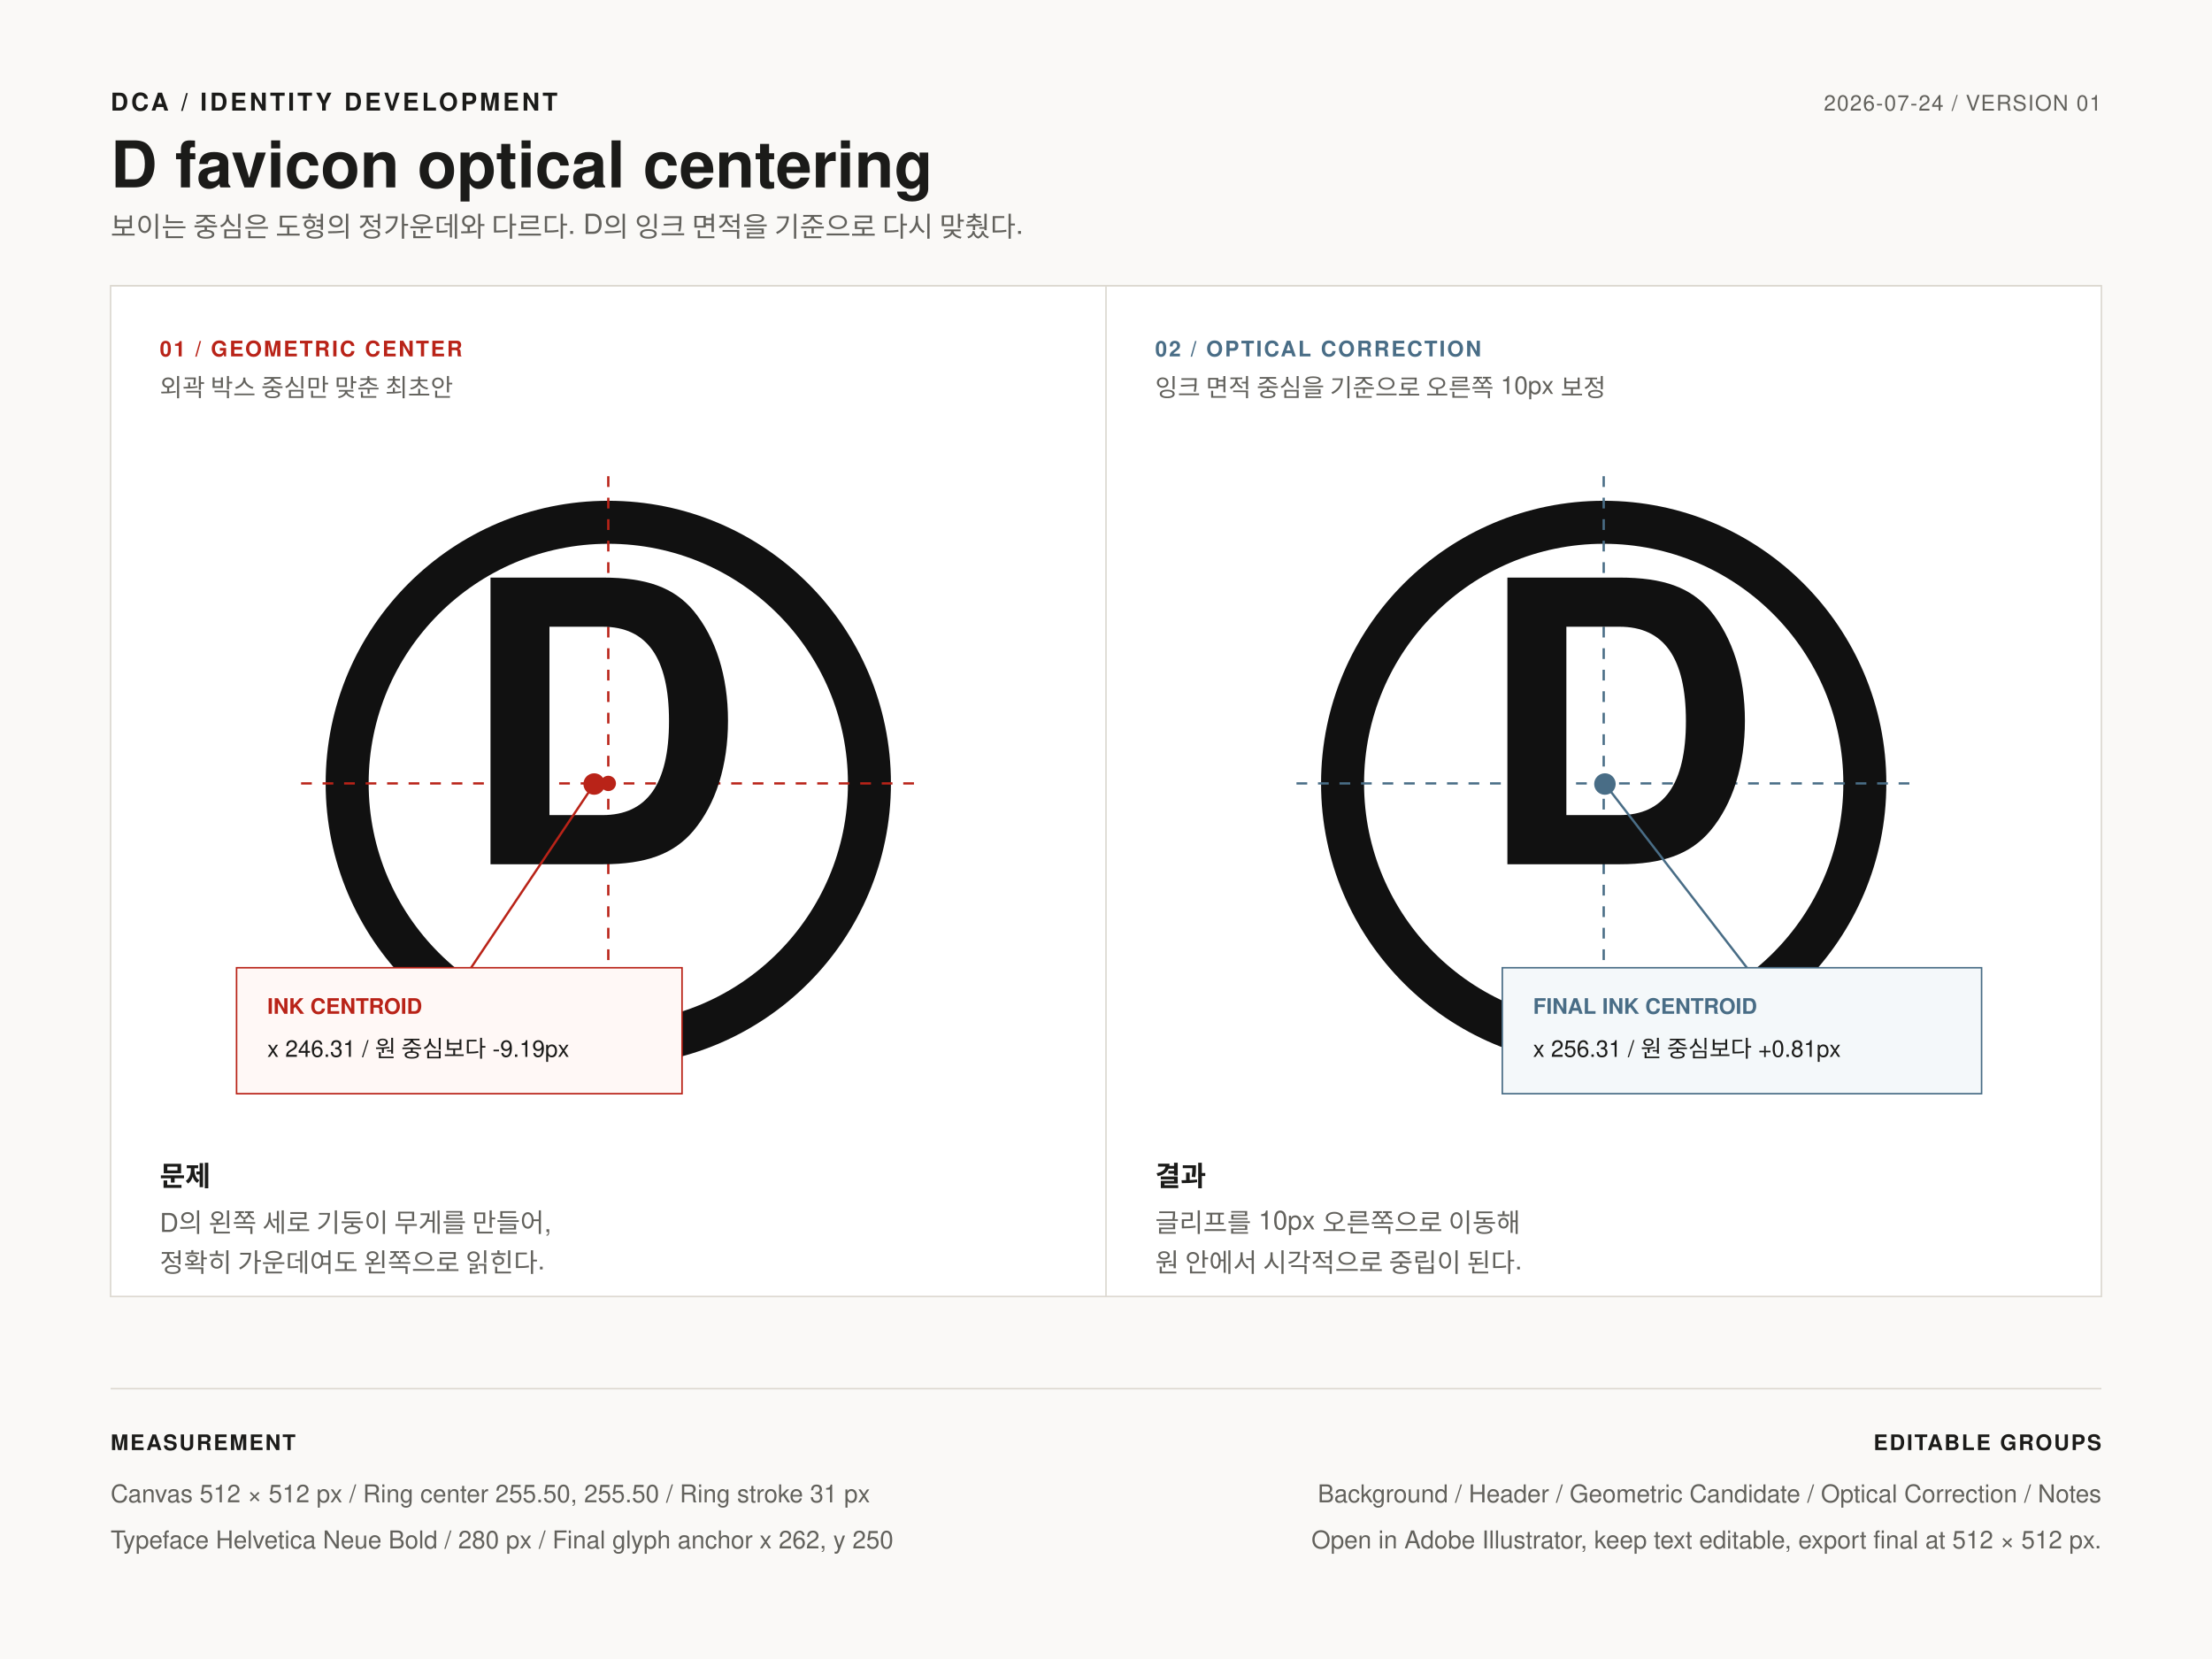
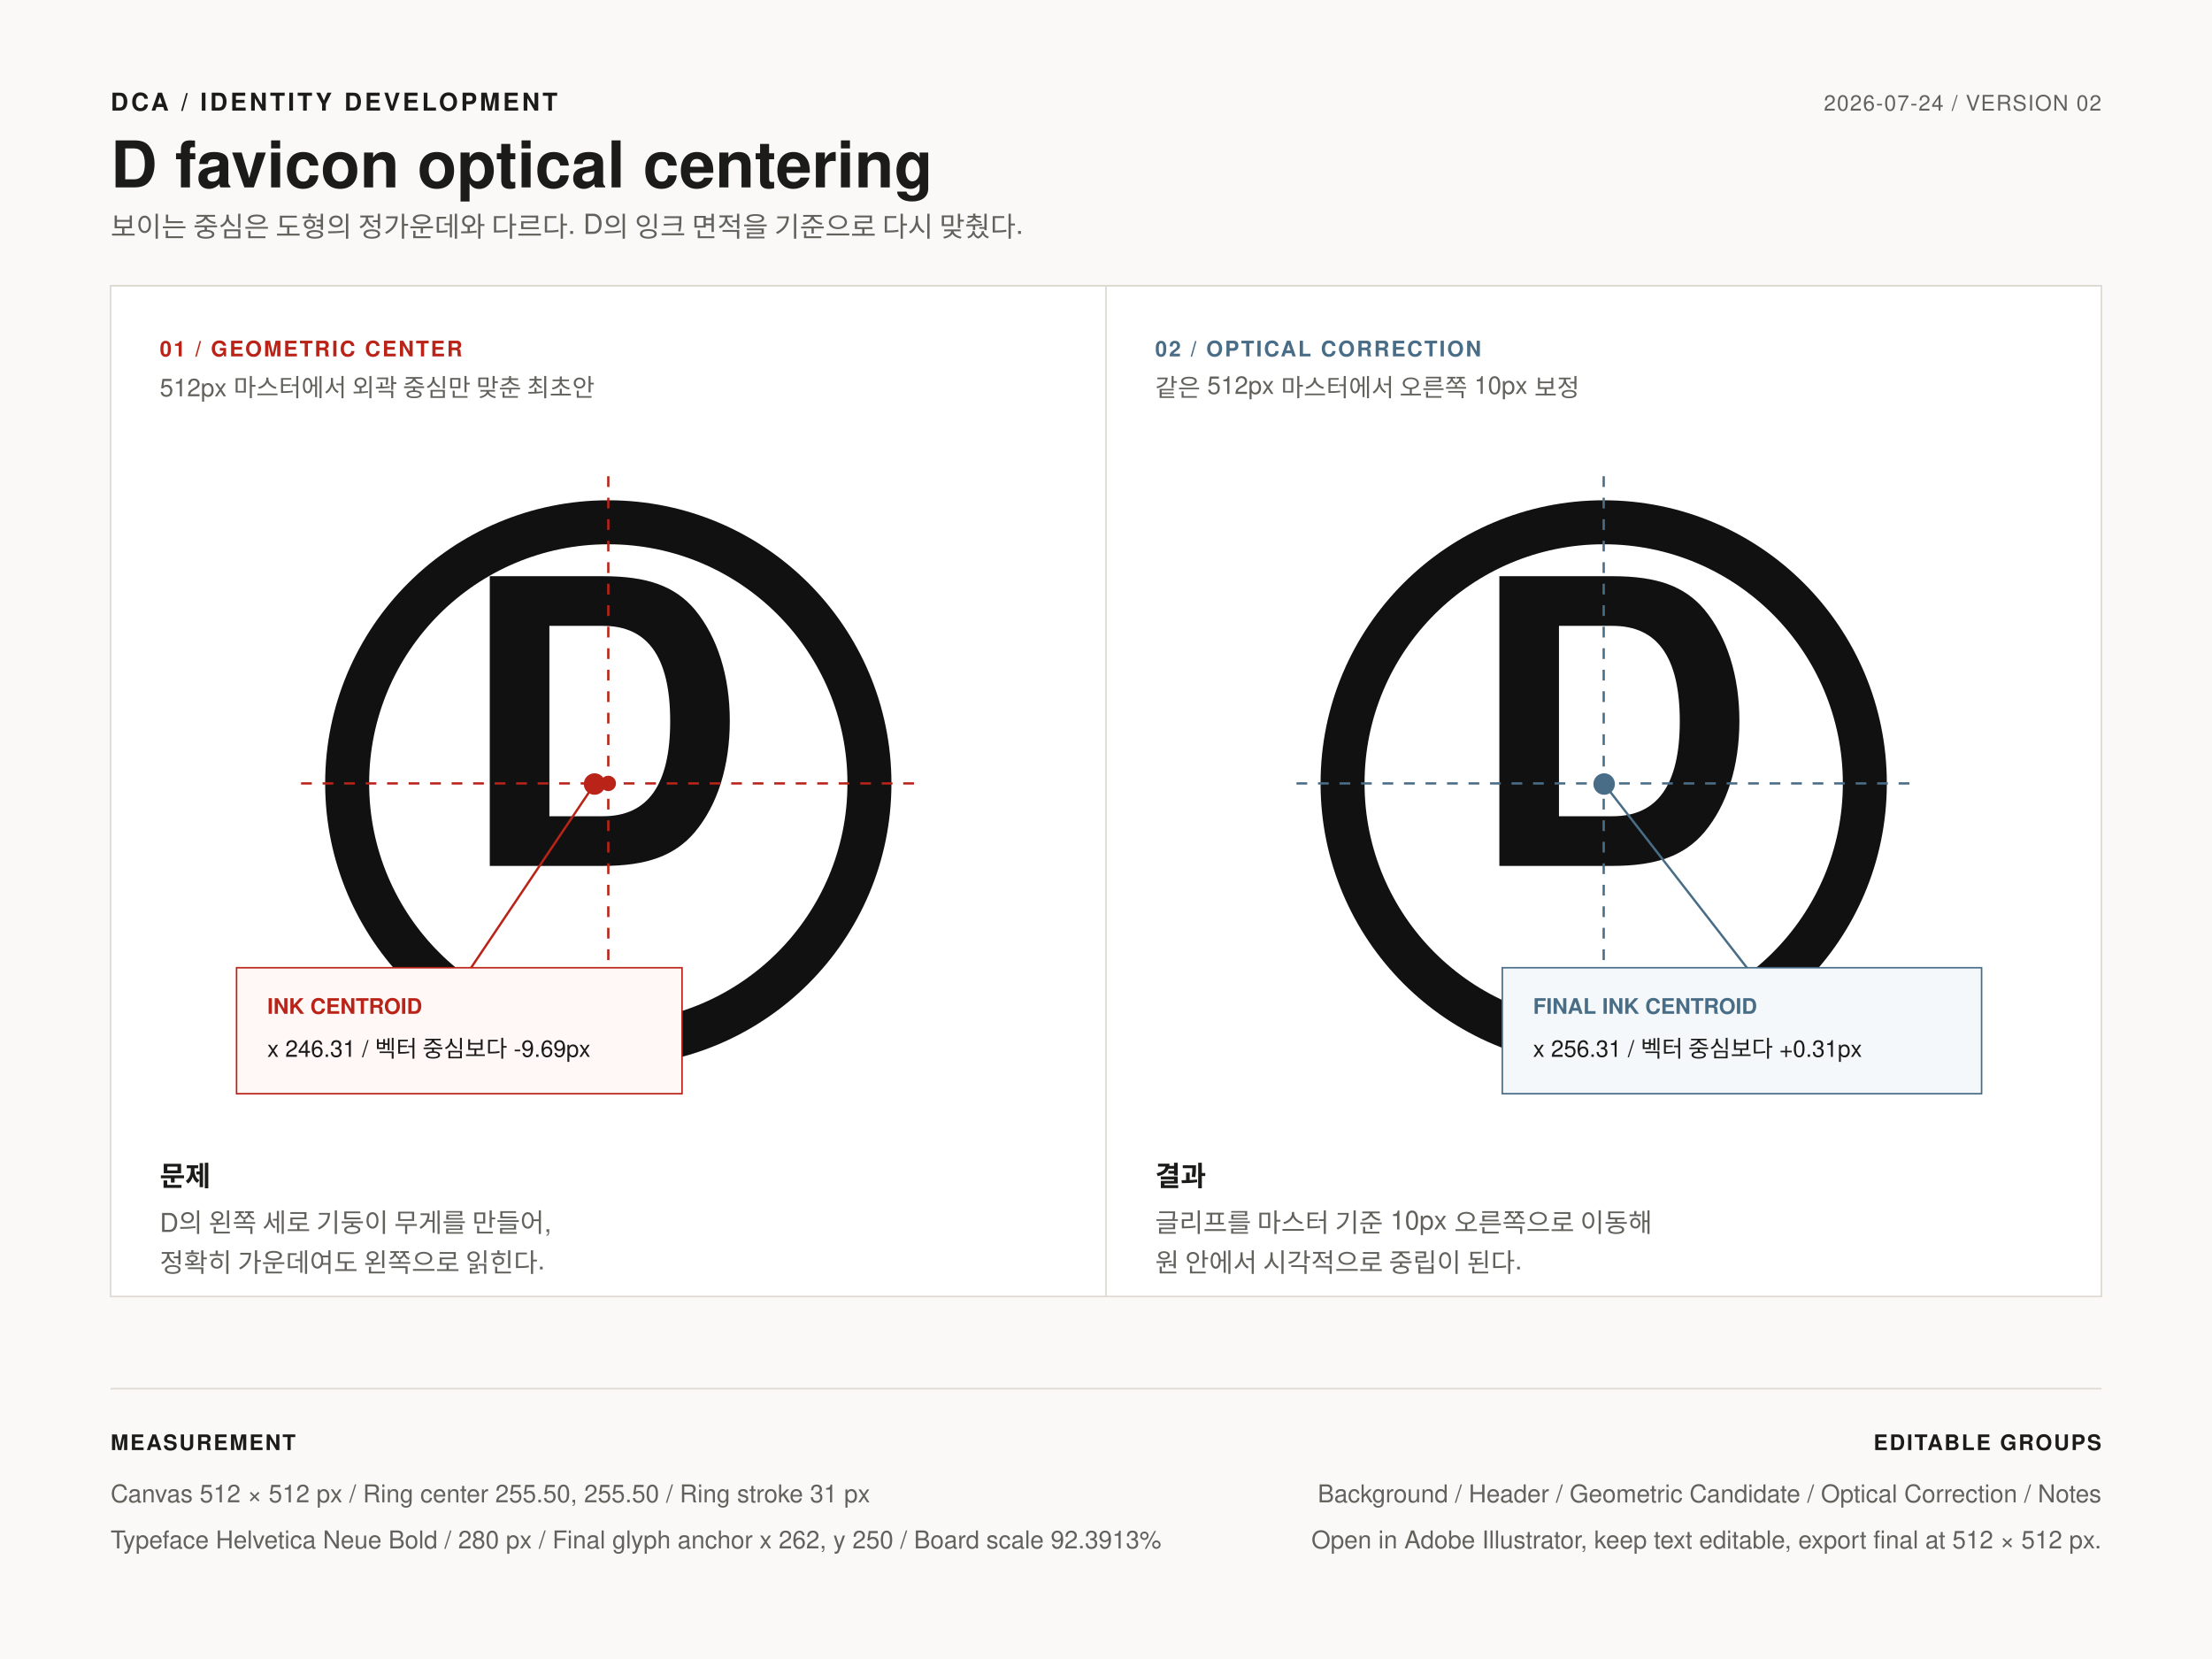
<svg xmlns="http://www.w3.org/2000/svg" width="1440" height="1080" viewBox="0 0 1440 1080" role="img" aria-labelledby="title description">
+   <defs>
+     <g id="favicon-master-geometric" font-family="Helvetica Neue, Helvetica, Arial, sans-serif">
+       <circle cx="256" cy="256" r="184" fill="none" stroke="#111111" stroke-width="31" />
+       <text x="252" y="250" fill="#111111" font-size="280" font-weight="700" text-anchor="middle" dominant-baseline="central">D</text>
+     </g>
+     <g id="favicon-master-final" font-family="Helvetica Neue, Helvetica, Arial, sans-serif">
+       <circle cx="256" cy="256" r="184" fill="none" stroke="#111111" stroke-width="31" />
+       <text x="262" y="250" fill="#111111" font-size="280" font-weight="700" text-anchor="middle" dominant-baseline="central">D</text>
+     </g>
+   </defs>
  <g id="background">
    <rect width="1440" height="1080" fill="#FAF9F7" />
    <rect x="72" y="186" width="1296" height="658" fill="#FFFFFF" stroke="#DDD9D1" />
    <line x1="72" y1="186" x2="1368" y2="186" stroke="#DDD9D1" />
    <line x1="720" y1="186" x2="720" y2="844" stroke="#DDD9D1" />
  </g>
  <g id="header" fill="#1B1B19" font-family="Helvetica Neue, Helvetica, Arial, sans-serif">
    <text x="72" y="72" font-size="16" font-weight="700" letter-spacing="1.8">DCA / IDENTITY DEVELOPMENT</text>
    <text x="72" y="122" font-size="42" font-weight="700">D favicon optical centering</text>
    <text x="72" y="154" font-size="18" fill="#62615C">보이는 중심은 도형의 정가운데와 다르다. D의 잉크 면적을 기준으로 다시 맞췄다.</text>
-     <text x="1368" y="72" text-anchor="end" font-size="14" fill="#62615C" letter-spacing="0.7">2026-07-24 / VERSION 01</text>
+     <text x="1368" y="72" text-anchor="end" font-size="14" fill="#62615C" letter-spacing="0.7">2026-07-24 / VERSION 02</text>
  </g>
  <g id="geometric-candidate" font-family="Helvetica Neue, Helvetica, Arial, sans-serif">
    <text x="104" y="232" font-size="14" font-weight="700" fill="#B92318" letter-spacing="1.2">01 / GEOMETRIC CENTER</text>
-     <text x="104" y="258" font-size="16" fill="#62615C">외곽 박스 중심만 맞춘 최초안</text>
-     <circle cx="396" cy="510" r="170" fill="none" stroke="#111111" stroke-width="28" />
+     <text x="104" y="258" font-size="16" fill="#62615C">512px 마스터에서 외곽 중심만 맞춘 최초안</text>
+     <g transform="translate(396 510) scale(0.923913) translate(-256 -256)">
+       <use href="#favicon-master-geometric" />
+     </g>
    <line x1="196" y1="510" x2="596" y2="510" stroke="#B92318" stroke-width="1.5" stroke-dasharray="7 7" />
    <line x1="396" y1="310" x2="396" y2="710" stroke="#B92318" stroke-width="1.5" stroke-dasharray="7 7" />
    <circle cx="396" cy="510" r="5" fill="#B92318" />
-     <text x="392" y="504" fill="#111111" font-size="256" font-weight="700" text-anchor="middle" dominant-baseline="central">D</text>
-     <circle cx="386.8" cy="510.4" r="7" fill="#B92318" />
-     <line x1="386.8" y1="510.4" x2="306" y2="631" stroke="#B92318" stroke-width="1.5" />
+     <circle cx="387.05" cy="510.4" r="7" fill="#B92318" />
+     <line x1="387.05" y1="510.4" x2="306" y2="631" stroke="#B92318" stroke-width="1.5" />
    <rect x="154" y="630" width="290" height="82" fill="#FFF8F6" stroke="#B92318" />
    <text x="174" y="660" font-size="14" font-weight="700" fill="#B92318">INK CENTROID</text>
-     <text x="174" y="688" font-size="15" fill="#1B1B19">x 246.31 / 원 중심보다 -9.19px</text>
+     <text x="174" y="688" font-size="15" fill="#1B1B19">x 246.31 / 벡터 중심보다 -9.69px</text>
    <text x="104" y="772" font-size="18" font-weight="700" fill="#1B1B19">문제</text>
    <text x="104" y="802" font-size="17" fill="#62615C">D의 왼쪽 세로 기둥이 무게를 만들어,</text>
    <text x="104" y="828" font-size="17" fill="#62615C">정확히 가운데여도 왼쪽으로 읽힌다.</text>
  </g>
  <g id="optical-correction" font-family="Helvetica Neue, Helvetica, Arial, sans-serif">
    <text x="752" y="232" font-size="14" font-weight="700" fill="#496D86" letter-spacing="1.2">02 / OPTICAL CORRECTION</text>
-     <text x="752" y="258" font-size="16" fill="#62615C">잉크 면적 중심을 기준으로 오른쪽 10px 보정</text>
-     <circle cx="1044" cy="510" r="170" fill="none" stroke="#111111" stroke-width="28" />
+     <text x="752" y="258" font-size="16" fill="#62615C">같은 512px 마스터에서 오른쪽 10px 보정</text>
+     <g transform="translate(1044 510) scale(0.923913) translate(-256 -256)">
+       <use href="#favicon-master-final" />
+     </g>
    <line x1="844" y1="510" x2="1244" y2="510" stroke="#496D86" stroke-width="1.5" stroke-dasharray="7 7" />
    <line x1="1044" y1="310" x2="1044" y2="710" stroke="#496D86" stroke-width="1.5" stroke-dasharray="7 7" />
    <circle cx="1044" cy="510" r="5" fill="#496D86" />
-     <text x="1054" y="504" fill="#111111" font-size="256" font-weight="700" text-anchor="middle" dominant-baseline="central">D</text>
-     <circle cx="1044.8" cy="510.4" r="7" fill="#496D86" />
-     <line x1="1044.8" y1="510.4" x2="1138" y2="631" stroke="#496D86" stroke-width="1.5" />
+     <circle cx="1044.29" cy="510.4" r="7" fill="#496D86" />
+     <line x1="1044.29" y1="510.4" x2="1138" y2="631" stroke="#496D86" stroke-width="1.5" />
    <rect x="978" y="630" width="312" height="82" fill="#F4F8FA" stroke="#496D86" />
    <text x="998" y="660" font-size="14" font-weight="700" fill="#496D86">FINAL INK CENTROID</text>
-     <text x="998" y="688" font-size="15" fill="#1B1B19">x 256.31 / 원 중심보다 +0.81px</text>
+     <text x="998" y="688" font-size="15" fill="#1B1B19">x 256.31 / 벡터 중심보다 +0.31px</text>
    <text x="752" y="772" font-size="18" font-weight="700" fill="#1B1B19">결과</text>
-     <text x="752" y="802" font-size="17" fill="#62615C">글리프를 10px 오른쪽으로 이동해</text>
+     <text x="752" y="802" font-size="17" fill="#62615C">글리프를 마스터 기준 10px 오른쪽으로 이동해</text>
    <text x="752" y="828" font-size="17" fill="#62615C">원 안에서 시각적으로 중립이 된다.</text>
  </g>
  <g id="measurement-notes" font-family="Helvetica Neue, Helvetica, Arial, sans-serif">
    <line x1="72" y1="904" x2="1368" y2="904" stroke="#DDD9D1" />
    <text x="72" y="944" font-size="14" font-weight="700" fill="#1B1B19" letter-spacing="1.1">MEASUREMENT</text>
    <text x="72" y="978" font-size="16" fill="#62615C">Canvas 512 × 512 px / Ring center 255.50, 255.50 / Ring stroke 31 px</text>
-     <text x="72" y="1008" font-size="16" fill="#62615C">Typeface Helvetica Neue Bold / 280 px / Final glyph anchor x 262, y 250</text>
+     <text x="72" y="1008" font-size="16" fill="#62615C">Typeface Helvetica Neue Bold / 280 px / Final glyph anchor x 262, y 250 / Board scale 92.3913%</text>
    <text x="1368" y="944" text-anchor="end" font-size="14" font-weight="700" fill="#1B1B19" letter-spacing="1.1">EDITABLE GROUPS</text>
    <text x="1368" y="978" text-anchor="end" font-size="16" fill="#62615C">Background / Header / Geometric Candidate / Optical Correction / Notes</text>
    <text x="1368" y="1008" text-anchor="end" font-size="16" fill="#62615C">Open in Adobe Illustrator, keep text editable, export final at 512 × 512 px.</text>
  </g>
</svg>
